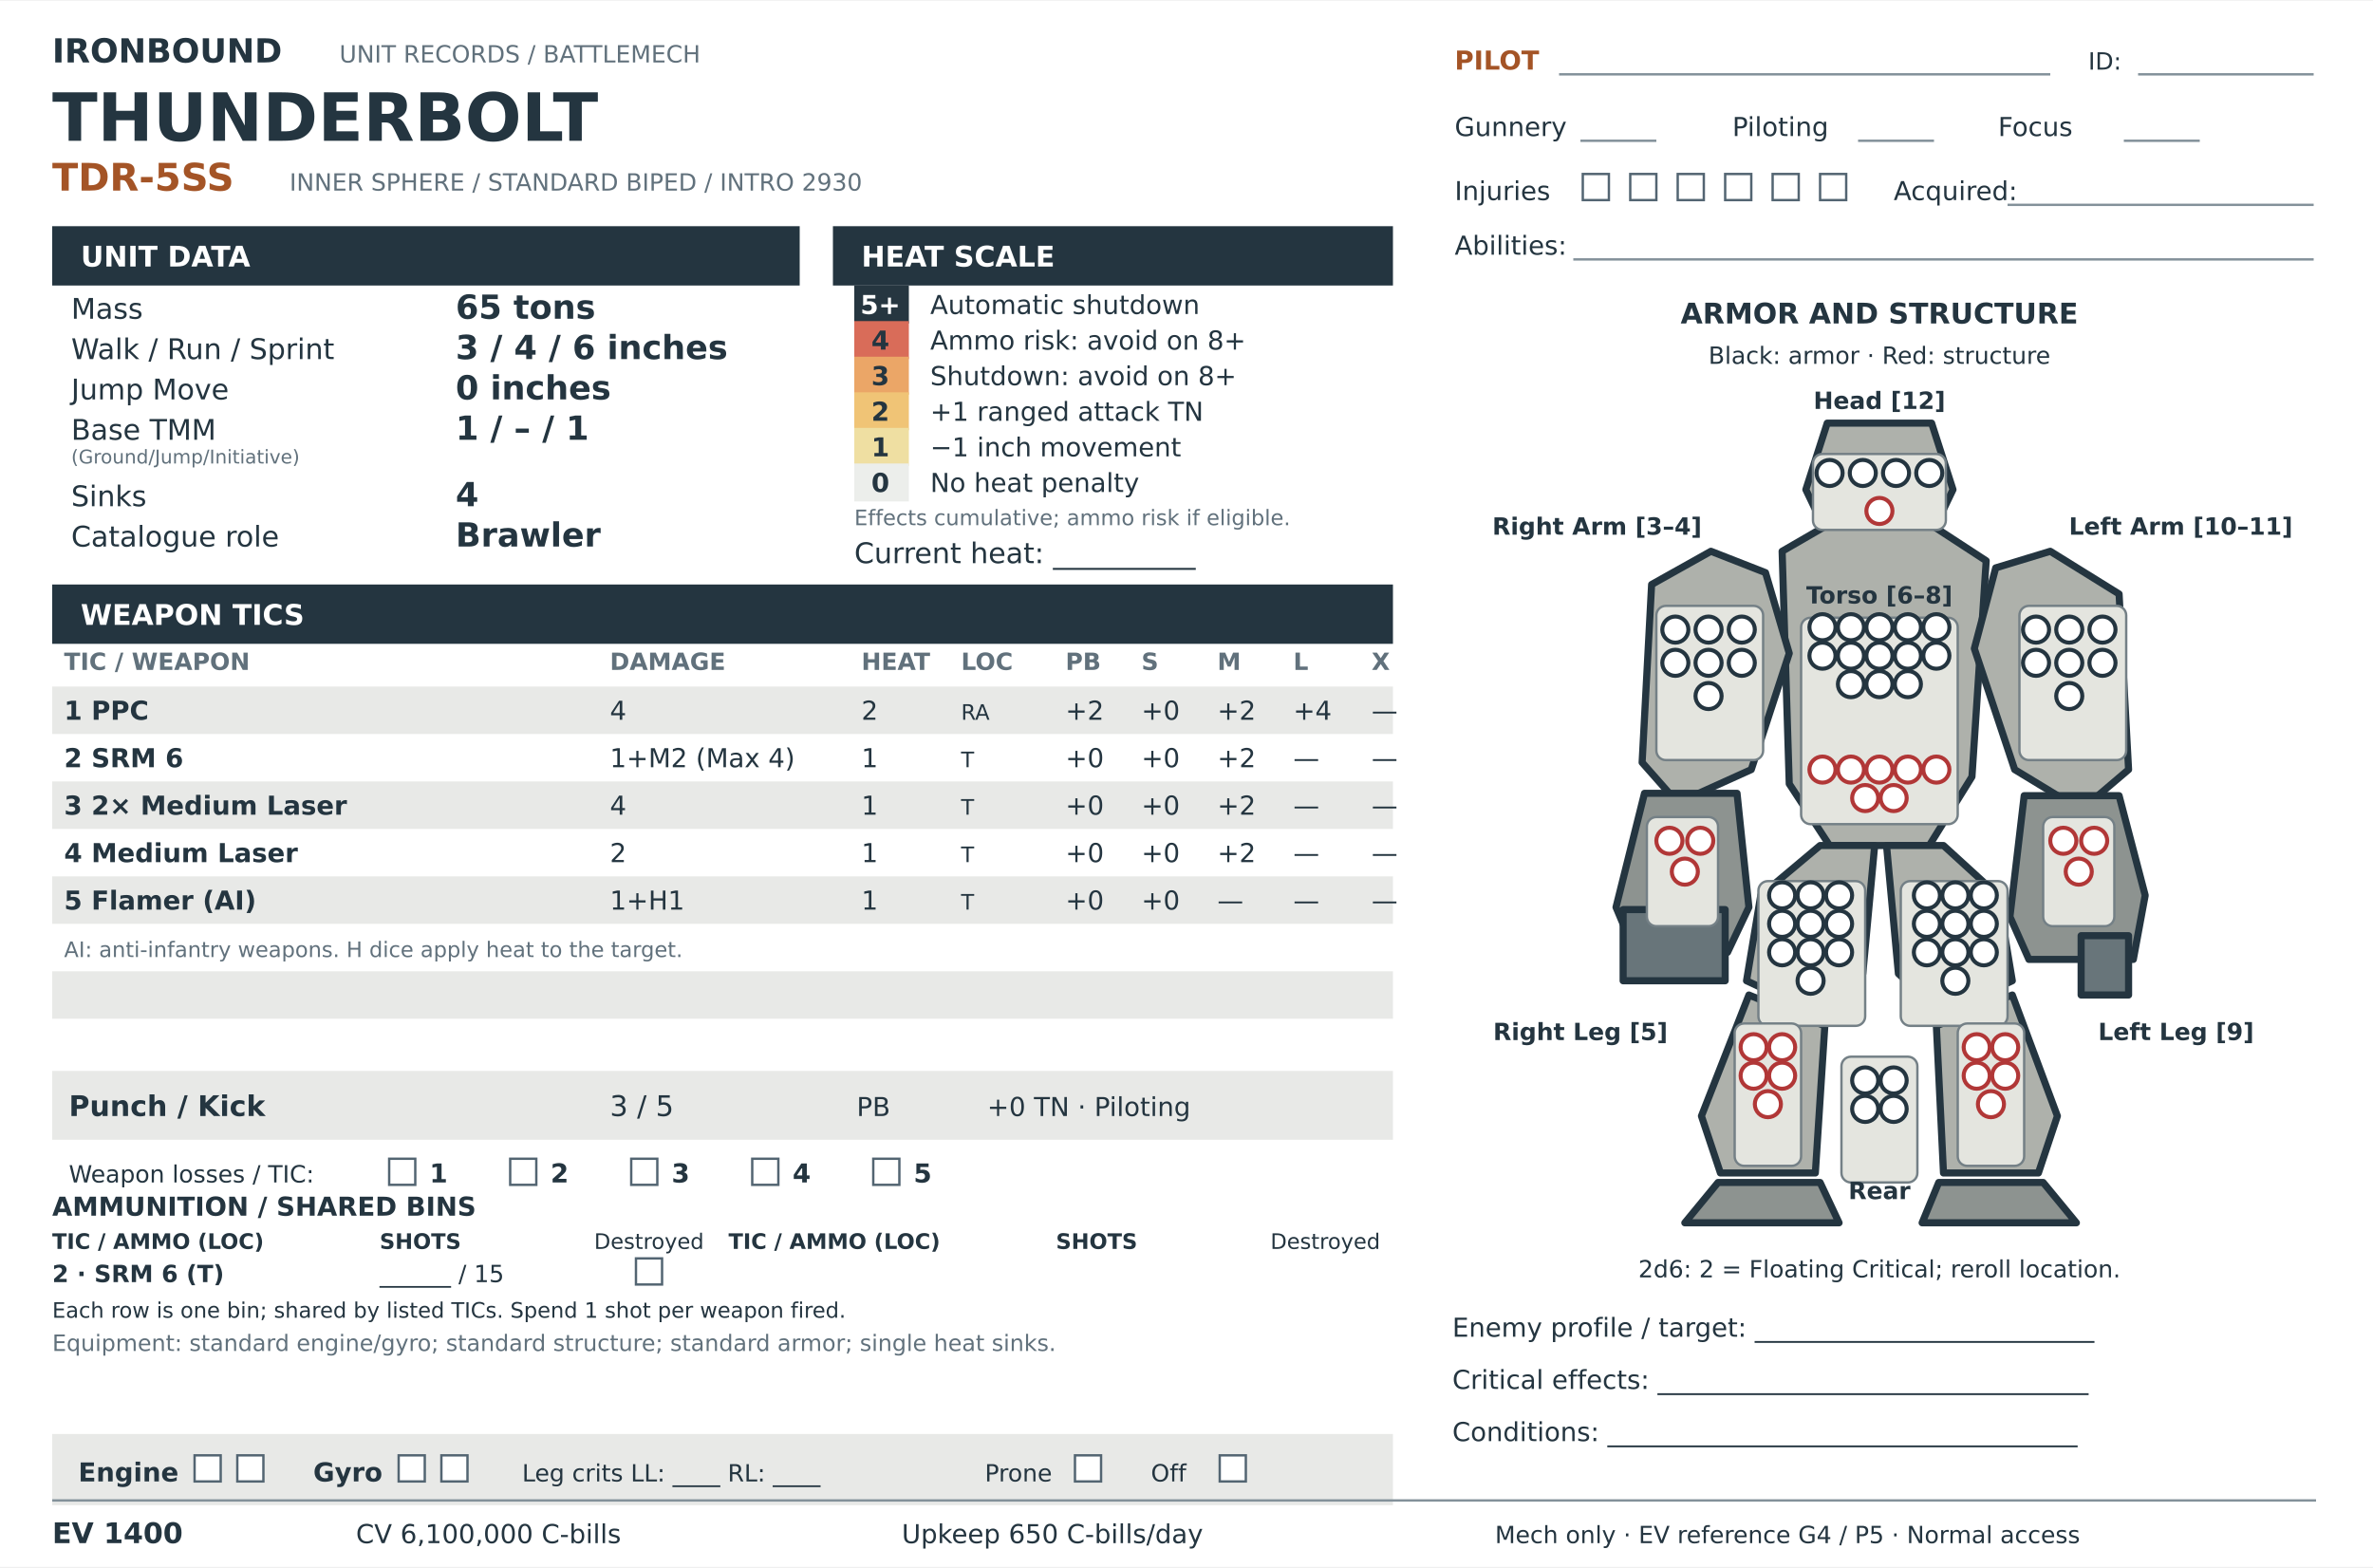
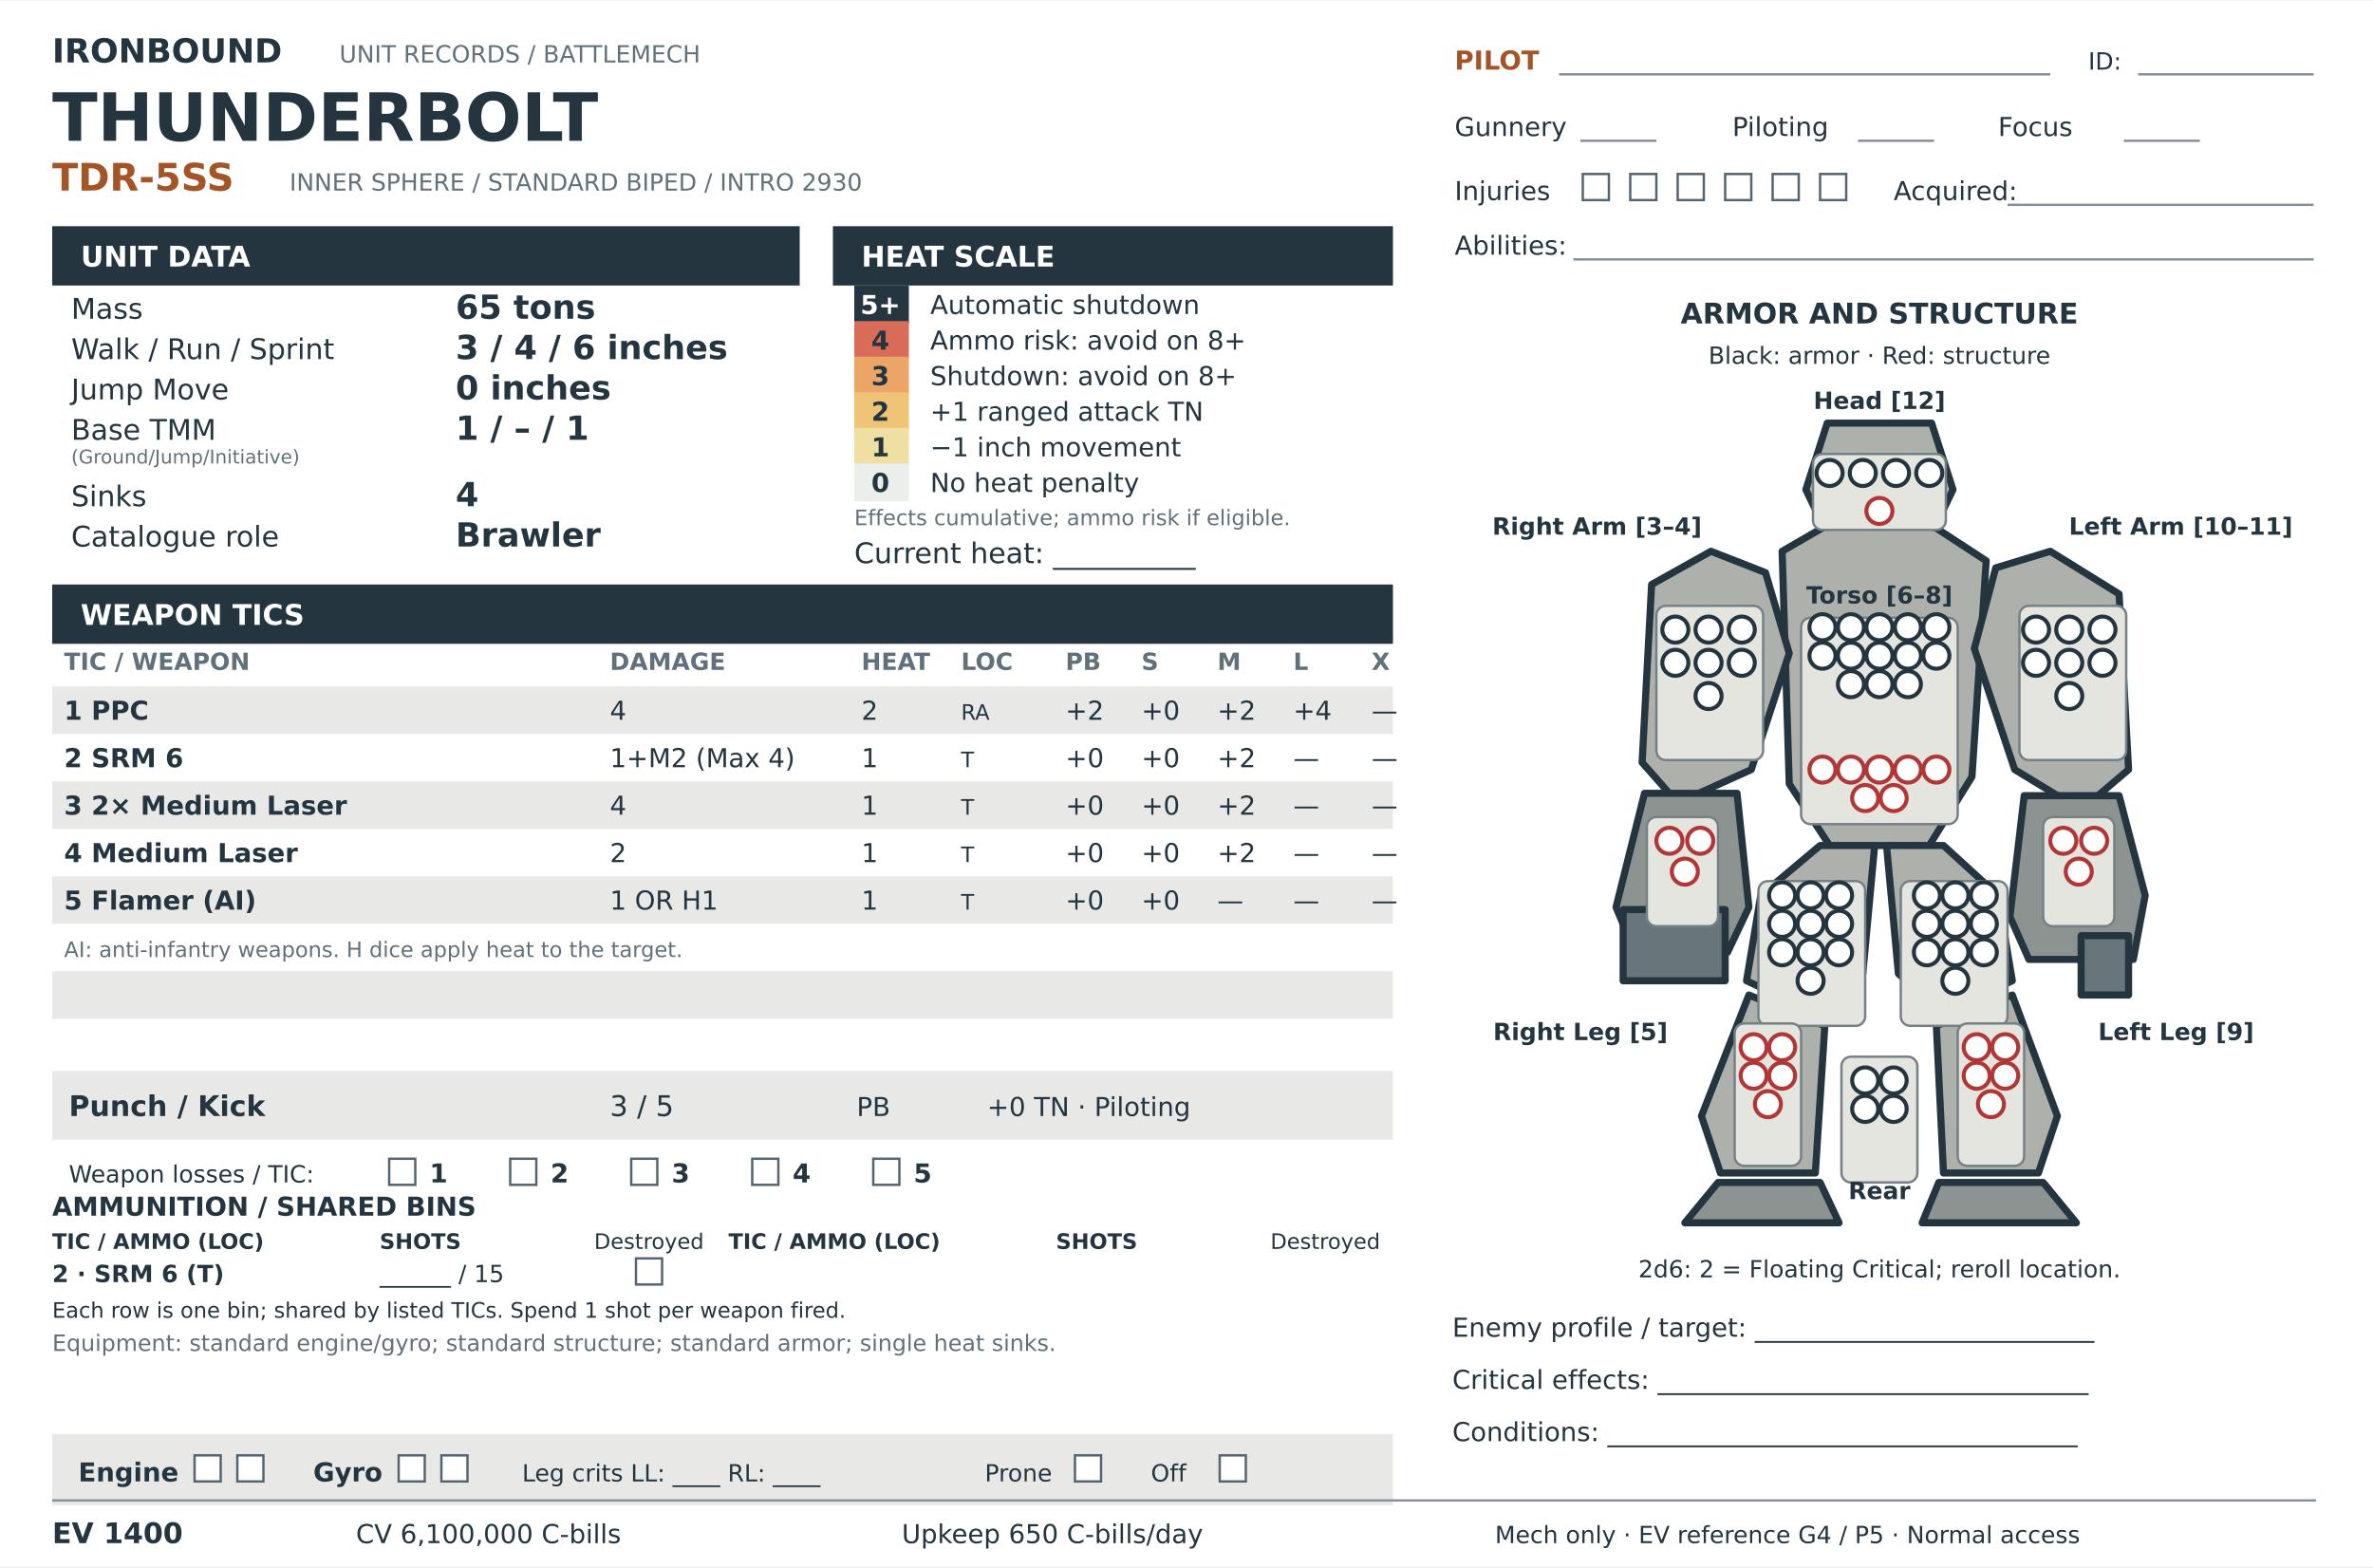
<svg xmlns="http://www.w3.org/2000/svg" width="277mm" height="183mm" viewBox="0 0 1000 660" role="img" aria-labelledby="title desc">
  <g font-family="Arial, Helvetica, sans-serif">
    <rect x="0" y="0" width="1000" height="660" rx="0" fill="#fff" stroke="none" />
    <text x="22" y="26" font-family="DejaVu Sans, Arial, sans-serif" font-size="14" font-weight="bold" fill="#243540" text-anchor="start">IRONBOUND</text>
    <text x="143" y="26" font-family="DejaVu Sans, Arial, sans-serif" font-size="10" fill="#61717c" text-anchor="start">UNIT RECORDS / BATTLEMECH</text>
    <text x="22" y="59" font-family="DejaVu Sans, Arial, sans-serif" font-size="28" font-weight="bold" fill="#243540" text-anchor="start">THUNDERBOLT</text>
    <text x="22" y="80" font-family="DejaVu Sans, Arial, sans-serif" font-size="16" font-weight="bold" fill="#a45426" text-anchor="start">TDR-5SS</text>
    <text x="122" y="80" font-family="DejaVu Sans, Arial, sans-serif" font-size="10" fill="#61717c" text-anchor="start">INNER SPHERE / STANDARD BIPED / INTRO 2930</text>
    <text x="613" y="29" font-family="DejaVu Sans, Arial, sans-serif" font-size="11" font-weight="bold" fill="#a45426" text-anchor="start">PILOT</text>
    <path d="M657 31H864" fill="none" stroke="#83919a" />
    <text x="880" y="29" font-family="DejaVu Sans, Arial, sans-serif" font-size="10" fill="#243540" text-anchor="start">ID:</text>
    <path d="M901 31H975" fill="none" stroke="#83919a" />
    <text x="613" y="57" font-family="DejaVu Sans, Arial, sans-serif" font-size="11" fill="#243540" text-anchor="start">Gunnery</text>
    <path d="M666 59H698" fill="none" stroke="#83919a" />
    <text x="730" y="57" font-family="DejaVu Sans, Arial, sans-serif" font-size="11" fill="#243540" text-anchor="start">Piloting</text>
    <path d="M783 59H815" fill="none" stroke="#83919a" />
    <text x="842" y="57" font-family="DejaVu Sans, Arial, sans-serif" font-size="11" fill="#243540" text-anchor="start">Focus</text>
    <path d="M895 59H927" fill="none" stroke="#83919a" />
    <text x="613" y="84" font-family="DejaVu Sans, Arial, sans-serif" font-size="11" fill="#243540" text-anchor="start">Injuries</text>
    <rect x="667" y="73" width="11" height="11" rx="0" fill="#fff" stroke="#536572" />
    <rect x="687" y="73" width="11" height="11" rx="0" fill="#fff" stroke="#536572" />
    <rect x="707" y="73" width="11" height="11" rx="0" fill="#fff" stroke="#536572" />
    <rect x="727" y="73" width="11" height="11" rx="0" fill="#fff" stroke="#536572" />
    <rect x="747" y="73" width="11" height="11" rx="0" fill="#fff" stroke="#536572" />
    <rect x="767" y="73" width="11" height="11" rx="0" fill="#fff" stroke="#536572" />
    <text x="798" y="84" font-family="DejaVu Sans, Arial, sans-serif" font-size="11" fill="#243540" text-anchor="start">Acquired:</text>
    <path d="M846 86H975" fill="none" stroke="#83919a" />
    <text x="613" y="107" font-family="DejaVu Sans, Arial, sans-serif" font-size="11" fill="#243540" text-anchor="start">Abilities:</text>
    <path d="M663 109H975" fill="none" stroke="#83919a" />
    <rect x="22" y="95" width="315" height="25" rx="0" fill="#243540" stroke="none" />
    <text x="34" y="112" font-family="DejaVu Sans, Arial, sans-serif" font-size="12" font-weight="bold" fill="#fff" text-anchor="start">UNIT DATA</text>
    <rect x="351" y="95" width="236" height="25" rx="0" fill="#243540" stroke="none" />
    <text x="363" y="112" font-family="DejaVu Sans, Arial, sans-serif" font-size="12" font-weight="bold" fill="#fff" text-anchor="start">HEAT SCALE</text>
    <text x="30" y="134" font-family="DejaVu Sans, Arial, sans-serif" font-size="12" fill="#243540" text-anchor="start">Mass</text>
    <text x="192" y="134" font-family="DejaVu Sans, Arial, sans-serif" font-size="14" font-weight="bold" fill="#243540" text-anchor="start">65 tons</text>
    <text x="30" y="151" font-family="DejaVu Sans, Arial, sans-serif" font-size="12" fill="#243540" text-anchor="start">Walk / Run / Sprint</text>
    <text x="192" y="151" font-family="DejaVu Sans, Arial, sans-serif" font-size="14" font-weight="bold" fill="#243540" text-anchor="start">3 / 4 / 6 inches</text>
    <text x="30" y="168" font-family="DejaVu Sans, Arial, sans-serif" font-size="12" fill="#243540" text-anchor="start">Jump Move</text>
    <text x="192" y="168" font-family="DejaVu Sans, Arial, sans-serif" font-size="14" font-weight="bold" fill="#243540" text-anchor="start">0 inches</text>
    <text x="30" y="185" font-family="DejaVu Sans, Arial, sans-serif" font-size="12" fill="#243540" text-anchor="start">Base TMM</text>
    <text x="30" y="195" font-family="DejaVu Sans, Arial, sans-serif" font-size="8" fill="#61717c" text-anchor="start">(Ground/Jump/Initiative)</text>
    <text x="192" y="185" font-family="DejaVu Sans, Arial, sans-serif" font-size="14" font-weight="bold" fill="#243540" text-anchor="start">1 / – / 1</text>
    <text x="30" y="213" font-family="DejaVu Sans, Arial, sans-serif" font-size="12" fill="#243540" text-anchor="start">Sinks</text>
    <text x="192" y="213" font-family="DejaVu Sans, Arial, sans-serif" font-size="14" font-weight="bold" fill="#243540" text-anchor="start">4</text>
    <text x="30" y="230" font-family="DejaVu Sans, Arial, sans-serif" font-size="12" fill="#243540" text-anchor="start">Catalogue role</text>
    <text x="192" y="230" font-family="DejaVu Sans, Arial, sans-serif" font-size="14" font-weight="bold" fill="#243540" text-anchor="start">Brawler</text>
    <rect x="360" y="120" width="23" height="16" rx="0" fill="#263640" stroke="none" />
    <text x="371" y="132" font-family="DejaVu Sans, Arial, sans-serif" font-size="11" font-weight="bold" fill="#fff" text-anchor="middle">5+</text>
    <text x="392" y="132" font-family="DejaVu Sans, Arial, sans-serif" font-size="11" fill="#243540" text-anchor="start">Automatic shutdown</text>
    <rect x="360" y="135" width="23" height="16" rx="0" fill="#d96c59" stroke="none" />
    <text x="371" y="147" font-family="DejaVu Sans, Arial, sans-serif" font-size="11" font-weight="bold" fill="#243540" text-anchor="middle">4</text>
    <text x="392" y="147" font-family="DejaVu Sans, Arial, sans-serif" font-size="11" fill="#243540" text-anchor="start">Ammo risk: avoid on 8+</text>
    <rect x="360" y="150" width="23" height="16" rx="0" fill="#eba667" stroke="none" />
    <text x="371" y="162" font-family="DejaVu Sans, Arial, sans-serif" font-size="11" font-weight="bold" fill="#243540" text-anchor="middle">3</text>
    <text x="392" y="162" font-family="DejaVu Sans, Arial, sans-serif" font-size="11" fill="#243540" text-anchor="start">Shutdown: avoid on 8+</text>
    <rect x="360" y="165" width="23" height="16" rx="0" fill="#f0c476" stroke="none" />
    <text x="371" y="177" font-family="DejaVu Sans, Arial, sans-serif" font-size="11" font-weight="bold" fill="#243540" text-anchor="middle">2</text>
    <text x="392" y="177" font-family="DejaVu Sans, Arial, sans-serif" font-size="11" fill="#243540" text-anchor="start">+1 ranged attack TN</text>
    <rect x="360" y="180" width="23" height="16" rx="0" fill="#efdfa2" stroke="none" />
    <text x="371" y="192" font-family="DejaVu Sans, Arial, sans-serif" font-size="11" font-weight="bold" fill="#243540" text-anchor="middle">1</text>
    <text x="392" y="192" font-family="DejaVu Sans, Arial, sans-serif" font-size="11" fill="#243540" text-anchor="start">−1 inch movement</text>
    <rect x="360" y="195" width="23" height="16" rx="0" fill="#eceeeb" stroke="none" />
    <text x="371" y="207" font-family="DejaVu Sans, Arial, sans-serif" font-size="11" font-weight="bold" fill="#243540" text-anchor="middle">0</text>
    <text x="392" y="207" font-family="DejaVu Sans, Arial, sans-serif" font-size="11" fill="#243540" text-anchor="start">No heat penalty</text>
    <text x="360" y="221" font-family="DejaVu Sans, Arial, sans-serif" font-size="9" fill="#61717c" text-anchor="start">Effects cumulative; ammo risk if eligible.</text>
    <text x="360" y="237" font-family="DejaVu Sans, Arial, sans-serif" font-size="12" fill="#243540" text-anchor="start">Current heat: __________</text>
    <rect x="22" y="246" width="565" height="25" rx="0" fill="#243540" stroke="none" />
    <text x="34" y="263" font-family="DejaVu Sans, Arial, sans-serif" font-size="12" font-weight="bold" fill="#fff" text-anchor="start">WEAPON TICS</text>
    <text x="27" y="282" font-family="DejaVu Sans, Arial, sans-serif" font-size="10" font-weight="bold" fill="#61717c" text-anchor="start">TIC / WEAPON</text>
    <text x="257" y="282" font-family="DejaVu Sans, Arial, sans-serif" font-size="10" font-weight="bold" fill="#61717c" text-anchor="start">DAMAGE</text>
    <text x="363" y="282" font-family="DejaVu Sans, Arial, sans-serif" font-size="10" font-weight="bold" fill="#61717c" text-anchor="start">HEAT</text>
    <text x="405" y="282" font-family="DejaVu Sans, Arial, sans-serif" font-size="10" font-weight="bold" fill="#61717c" text-anchor="start">LOC</text>
    <text x="449" y="282" font-family="DejaVu Sans, Arial, sans-serif" font-size="10" font-weight="bold" fill="#61717c" text-anchor="start">PB</text>
    <text x="481" y="282" font-family="DejaVu Sans, Arial, sans-serif" font-size="10" font-weight="bold" fill="#61717c" text-anchor="start">S</text>
    <text x="513" y="282" font-family="DejaVu Sans, Arial, sans-serif" font-size="10" font-weight="bold" fill="#61717c" text-anchor="start">M</text>
    <text x="545" y="282" font-family="DejaVu Sans, Arial, sans-serif" font-size="10" font-weight="bold" fill="#61717c" text-anchor="start">L</text>
    <text x="578" y="282" font-family="DejaVu Sans, Arial, sans-serif" font-size="10" font-weight="bold" fill="#61717c" text-anchor="start">X</text>
    <rect x="22" y="289" width="565" height="20" rx="0" fill="#e8e9e7" stroke="none" />
    <text x="27" y="303" font-family="DejaVu Sans, Arial, sans-serif" font-size="11" fill="#243540" text-anchor="start" font-weight="bold">1  PPC</text>
    <text x="257" y="303" font-family="DejaVu Sans, Arial, sans-serif" font-size="11" fill="#243540" text-anchor="start">4</text>
    <text x="363" y="303" font-family="DejaVu Sans, Arial, sans-serif" font-size="11" fill="#243540" text-anchor="start">2</text>
    <text x="405" y="303" font-family="DejaVu Sans, Arial, sans-serif" font-size="9" fill="#243540" text-anchor="start">RA</text>
    <text x="449" y="303" font-family="DejaVu Sans, Arial, sans-serif" font-size="11" fill="#243540" text-anchor="start">+2</text>
    <text x="481" y="303" font-family="DejaVu Sans, Arial, sans-serif" font-size="11" fill="#243540" text-anchor="start">+0</text>
    <text x="513" y="303" font-family="DejaVu Sans, Arial, sans-serif" font-size="11" fill="#243540" text-anchor="start">+2</text>
    <text x="545" y="303" font-family="DejaVu Sans, Arial, sans-serif" font-size="11" fill="#243540" text-anchor="start">+4</text>
    <text x="578" y="303" font-family="DejaVu Sans, Arial, sans-serif" font-size="11" fill="#243540" text-anchor="start">—</text>
    <text x="27" y="323" font-family="DejaVu Sans, Arial, sans-serif" font-size="11" fill="#243540" text-anchor="start" font-weight="bold">2  SRM 6</text>
    <text x="257" y="323" font-family="DejaVu Sans, Arial, sans-serif" font-size="11" fill="#243540" text-anchor="start">1+M2 (Max 4)</text>
    <text x="363" y="323" font-family="DejaVu Sans, Arial, sans-serif" font-size="11" fill="#243540" text-anchor="start">1</text>
    <text x="405" y="323" font-family="DejaVu Sans, Arial, sans-serif" font-size="9" fill="#243540" text-anchor="start">T</text>
    <text x="449" y="323" font-family="DejaVu Sans, Arial, sans-serif" font-size="11" fill="#243540" text-anchor="start">+0</text>
    <text x="481" y="323" font-family="DejaVu Sans, Arial, sans-serif" font-size="11" fill="#243540" text-anchor="start">+0</text>
    <text x="513" y="323" font-family="DejaVu Sans, Arial, sans-serif" font-size="11" fill="#243540" text-anchor="start">+2</text>
    <text x="545" y="323" font-family="DejaVu Sans, Arial, sans-serif" font-size="11" fill="#243540" text-anchor="start">—</text>
    <text x="578" y="323" font-family="DejaVu Sans, Arial, sans-serif" font-size="11" fill="#243540" text-anchor="start">—</text>
    <rect x="22" y="329" width="565" height="20" rx="0" fill="#e8e9e7" stroke="none" />
    <text x="27" y="343" font-family="DejaVu Sans, Arial, sans-serif" font-size="11" fill="#243540" text-anchor="start" font-weight="bold">3  2× Medium Laser</text>
    <text x="257" y="343" font-family="DejaVu Sans, Arial, sans-serif" font-size="11" fill="#243540" text-anchor="start">4</text>
    <text x="363" y="343" font-family="DejaVu Sans, Arial, sans-serif" font-size="11" fill="#243540" text-anchor="start">1</text>
    <text x="405" y="343" font-family="DejaVu Sans, Arial, sans-serif" font-size="9" fill="#243540" text-anchor="start">T</text>
    <text x="449" y="343" font-family="DejaVu Sans, Arial, sans-serif" font-size="11" fill="#243540" text-anchor="start">+0</text>
    <text x="481" y="343" font-family="DejaVu Sans, Arial, sans-serif" font-size="11" fill="#243540" text-anchor="start">+0</text>
    <text x="513" y="343" font-family="DejaVu Sans, Arial, sans-serif" font-size="11" fill="#243540" text-anchor="start">+2</text>
    <text x="545" y="343" font-family="DejaVu Sans, Arial, sans-serif" font-size="11" fill="#243540" text-anchor="start">—</text>
    <text x="578" y="343" font-family="DejaVu Sans, Arial, sans-serif" font-size="11" fill="#243540" text-anchor="start">—</text>
    <text x="27" y="363" font-family="DejaVu Sans, Arial, sans-serif" font-size="11" fill="#243540" text-anchor="start" font-weight="bold">4  Medium Laser</text>
    <text x="257" y="363" font-family="DejaVu Sans, Arial, sans-serif" font-size="11" fill="#243540" text-anchor="start">2</text>
    <text x="363" y="363" font-family="DejaVu Sans, Arial, sans-serif" font-size="11" fill="#243540" text-anchor="start">1</text>
    <text x="405" y="363" font-family="DejaVu Sans, Arial, sans-serif" font-size="9" fill="#243540" text-anchor="start">T</text>
    <text x="449" y="363" font-family="DejaVu Sans, Arial, sans-serif" font-size="11" fill="#243540" text-anchor="start">+0</text>
    <text x="481" y="363" font-family="DejaVu Sans, Arial, sans-serif" font-size="11" fill="#243540" text-anchor="start">+0</text>
    <text x="513" y="363" font-family="DejaVu Sans, Arial, sans-serif" font-size="11" fill="#243540" text-anchor="start">+2</text>
    <text x="545" y="363" font-family="DejaVu Sans, Arial, sans-serif" font-size="11" fill="#243540" text-anchor="start">—</text>
    <text x="578" y="363" font-family="DejaVu Sans, Arial, sans-serif" font-size="11" fill="#243540" text-anchor="start">—</text>
    <rect x="22" y="369" width="565" height="20" rx="0" fill="#e8e9e7" stroke="none" />
    <text x="27" y="383" font-family="DejaVu Sans, Arial, sans-serif" font-size="11" fill="#243540" text-anchor="start" font-weight="bold">5  Flamer (AI)</text>
-     <text x="257" y="383" font-family="DejaVu Sans, Arial, sans-serif" font-size="11" fill="#243540" text-anchor="start">1+H1</text>
+     <text x="257" y="383" font-family="DejaVu Sans, Arial, sans-serif" font-size="11" fill="#243540" text-anchor="start">1 OR H1</text>
    <text x="363" y="383" font-family="DejaVu Sans, Arial, sans-serif" font-size="11" fill="#243540" text-anchor="start">1</text>
    <text x="405" y="383" font-family="DejaVu Sans, Arial, sans-serif" font-size="9" fill="#243540" text-anchor="start">T</text>
    <text x="449" y="383" font-family="DejaVu Sans, Arial, sans-serif" font-size="11" fill="#243540" text-anchor="start">+0</text>
    <text x="481" y="383" font-family="DejaVu Sans, Arial, sans-serif" font-size="11" fill="#243540" text-anchor="start">+0</text>
    <text x="513" y="383" font-family="DejaVu Sans, Arial, sans-serif" font-size="11" fill="#243540" text-anchor="start">—</text>
    <text x="545" y="383" font-family="DejaVu Sans, Arial, sans-serif" font-size="11" fill="#243540" text-anchor="start">—</text>
    <text x="578" y="383" font-family="DejaVu Sans, Arial, sans-serif" font-size="11" fill="#243540" text-anchor="start">—</text>
    <text x="27" y="403" font-family="DejaVu Sans, Arial, sans-serif" font-size="11" fill="#243540" text-anchor="start" font-weight="bold" />
    <text x="257" y="403" font-family="DejaVu Sans, Arial, sans-serif" font-size="11" fill="#243540" text-anchor="start" />
    <text x="363" y="403" font-family="DejaVu Sans, Arial, sans-serif" font-size="11" fill="#243540" text-anchor="start" />
    <text x="405" y="403" font-family="DejaVu Sans, Arial, sans-serif" font-size="9" fill="#243540" text-anchor="start" />
    <text x="449" y="403" font-family="DejaVu Sans, Arial, sans-serif" font-size="11" fill="#243540" text-anchor="start" />
    <text x="481" y="403" font-family="DejaVu Sans, Arial, sans-serif" font-size="11" fill="#243540" text-anchor="start" />
    <text x="513" y="403" font-family="DejaVu Sans, Arial, sans-serif" font-size="11" fill="#243540" text-anchor="start" />
    <text x="545" y="403" font-family="DejaVu Sans, Arial, sans-serif" font-size="11" fill="#243540" text-anchor="start" />
    <text x="578" y="403" font-family="DejaVu Sans, Arial, sans-serif" font-size="11" fill="#243540" text-anchor="start" />
    <rect x="22" y="409" width="565" height="20" rx="0" fill="#e8e9e7" stroke="none" />
    <text x="27" y="423" font-family="DejaVu Sans, Arial, sans-serif" font-size="11" fill="#243540" text-anchor="start" font-weight="bold" />
    <text x="257" y="423" font-family="DejaVu Sans, Arial, sans-serif" font-size="11" fill="#243540" text-anchor="start" />
    <text x="363" y="423" font-family="DejaVu Sans, Arial, sans-serif" font-size="11" fill="#243540" text-anchor="start" />
    <text x="405" y="423" font-family="DejaVu Sans, Arial, sans-serif" font-size="9" fill="#243540" text-anchor="start" />
    <text x="449" y="423" font-family="DejaVu Sans, Arial, sans-serif" font-size="11" fill="#243540" text-anchor="start" />
    <text x="481" y="423" font-family="DejaVu Sans, Arial, sans-serif" font-size="11" fill="#243540" text-anchor="start" />
    <text x="513" y="423" font-family="DejaVu Sans, Arial, sans-serif" font-size="11" fill="#243540" text-anchor="start" />
    <text x="545" y="423" font-family="DejaVu Sans, Arial, sans-serif" font-size="11" fill="#243540" text-anchor="start" />
    <text x="578" y="423" font-family="DejaVu Sans, Arial, sans-serif" font-size="11" fill="#243540" text-anchor="start" />
    <text x="27" y="443" font-family="DejaVu Sans, Arial, sans-serif" font-size="11" fill="#243540" text-anchor="start" font-weight="bold" />
    <text x="257" y="443" font-family="DejaVu Sans, Arial, sans-serif" font-size="11" fill="#243540" text-anchor="start" />
    <text x="363" y="443" font-family="DejaVu Sans, Arial, sans-serif" font-size="11" fill="#243540" text-anchor="start" />
    <text x="405" y="443" font-family="DejaVu Sans, Arial, sans-serif" font-size="9" fill="#243540" text-anchor="start" />
    <text x="449" y="443" font-family="DejaVu Sans, Arial, sans-serif" font-size="11" fill="#243540" text-anchor="start" />
    <text x="481" y="443" font-family="DejaVu Sans, Arial, sans-serif" font-size="11" fill="#243540" text-anchor="start" />
    <text x="513" y="443" font-family="DejaVu Sans, Arial, sans-serif" font-size="11" fill="#243540" text-anchor="start" />
    <text x="545" y="443" font-family="DejaVu Sans, Arial, sans-serif" font-size="11" fill="#243540" text-anchor="start" />
    <text x="578" y="443" font-family="DejaVu Sans, Arial, sans-serif" font-size="11" fill="#243540" text-anchor="start" />
    <rect x="22" y="451" width="565" height="29" rx="0" fill="#e8e9e7" stroke="none" />
    <text x="29" y="470" font-family="DejaVu Sans, Arial, sans-serif" font-size="12" font-weight="bold" fill="#243540" text-anchor="start">Punch / Kick</text>
    <text x="257" y="470" font-family="DejaVu Sans, Arial, sans-serif" font-size="12" fill="#243540" text-anchor="start">3 / 5</text>
    <text x="361" y="470" font-family="DejaVu Sans, Arial, sans-serif" font-size="11" fill="#243540" text-anchor="start">PB</text>
    <text x="416" y="470" font-family="DejaVu Sans, Arial, sans-serif" font-size="11" fill="#243540" text-anchor="start">+0 TN · Piloting</text>
    <rect x="22" y="604" width="565" height="30" rx="0" fill="#e8e9e7" stroke="none" />
    <text x="33" y="624" font-family="DejaVu Sans, Arial, sans-serif" font-size="11" font-weight="bold" fill="#243540" text-anchor="start">Engine</text>
    <rect x="82" y="613" width="11" height="11" rx="0" fill="#fff" stroke="#536572" />
    <rect x="100" y="613" width="11" height="11" rx="0" fill="#fff" stroke="#536572" />
    <text x="132" y="624" font-family="DejaVu Sans, Arial, sans-serif" font-size="11" font-weight="bold" fill="#243540" text-anchor="start">Gyro</text>
    <rect x="168" y="613" width="11" height="11" rx="0" fill="#fff" stroke="#536572" />
    <rect x="186" y="613" width="11" height="11" rx="0" fill="#fff" stroke="#536572" />
    <text x="220" y="624" font-family="DejaVu Sans, Arial, sans-serif" font-size="10" fill="#243540" text-anchor="start">Leg crits  LL: ____  RL: ____</text>
    <text x="415" y="624" font-family="DejaVu Sans, Arial, sans-serif" font-size="10" fill="#243540" text-anchor="start">Prone</text>
    <rect x="453" y="613" width="11" height="11" rx="0" fill="#fff" stroke="#536572" />
    <text x="485" y="624" font-family="DejaVu Sans, Arial, sans-serif" font-size="10" fill="#243540" text-anchor="start">Off</text>
    <rect x="514" y="613" width="11" height="11" rx="0" fill="#fff" stroke="#536572" />
    <g transform="translate(612 120)">
      <text x="180" y="16" font-family="DejaVu Sans, Arial, sans-serif" font-size="12" font-weight="bold" fill="#243540" text-anchor="middle">ARMOR AND STRUCTURE</text>
      <text x="180" y="33" font-family="DejaVu Sans, Arial, sans-serif" font-size="10" fill="#243540" text-anchor="middle">Black: armor · Red: structure</text>
      <path d="M158 58H202L211 86L200 109H160L149 86Z" fill="#aeb1ab" stroke="#243540" stroke-width="3" stroke-linejoin="round" />
      <path d="M139 112L158 101H202L225 116L219 207L201 236H159L142 210Z" fill="#aeb1ab" stroke="#243540" stroke-width="3" stroke-linejoin="round" />
      <path d="M132 121L109 112L84 126L80 201L95 218L126 204L142 155Z" fill="#aeb1ab" stroke="#243540" stroke-width="3" stroke-linejoin="round" />
      <path d="M229 119L252 112L281 130L285 204L265 221L237 204L220 153Z" fill="#aeb1ab" stroke="#243540" stroke-width="3" stroke-linejoin="round" />
      <path d="M81 214H120L125 262L116 281H77L69 262Z" fill="#8d9390" stroke="#243540" stroke-width="3" stroke-linejoin="round" />
      <path d="M241 215H281L292 257L287 284H243L235 266Z" fill="#8d9390" stroke="#243540" stroke-width="3" stroke-linejoin="round" />
      <path d="M72 263H115V293H72Z" fill="#68757a" stroke="#243540" stroke-width="3" stroke-linejoin="round" />
      <path d="M265 274H285V299H265Z" fill="#68757a" stroke="#243540" stroke-width="3" stroke-linejoin="round" />
      <path d="M155 236H178L173 290L154 307L124 293L130 257Z" fill="#aeb1ab" stroke="#243540" stroke-width="3" stroke-linejoin="round" />
      <path d="M183 236H207L230 257L236 293L206 307L188 290Z" fill="#aeb1ab" stroke="#243540" stroke-width="3" stroke-linejoin="round" />
      <path d="M125 299L157 312L153 374H113L105 350Z" fill="#aeb1ab" stroke="#243540" stroke-width="3" stroke-linejoin="round" />
      <path d="M204 312L236 299L255 350L247 374H207Z" fill="#aeb1ab" stroke="#243540" stroke-width="3" stroke-linejoin="round" />
      <path d="M112 378H155L163 395H98Z" fill="#8d9390" stroke="#243540" stroke-width="3" stroke-linejoin="round" />
      <path d="M205 378H249L263 395H198Z" fill="#8d9390" stroke="#243540" stroke-width="3" stroke-linejoin="round" />
      <rect x="152" y="71" width="56" height="32" rx="4" fill="#e4e5df" stroke="#748086" />
      <rect x="147" y="140" width="66" height="87" rx="4" fill="#e4e5df" stroke="#748086" />
      <rect x="86" y="135" width="45" height="65" rx="4" fill="#e4e5df" stroke="#748086" />
      <rect x="239" y="135" width="45" height="65" rx="4" fill="#e4e5df" stroke="#748086" />
      <rect x="82" y="224" width="30" height="46" rx="4" fill="#e4e5df" stroke="#748086" />
      <rect x="249" y="224" width="30" height="46" rx="4" fill="#e4e5df" stroke="#748086" />
      <rect x="129" y="251" width="45" height="61" rx="4" fill="#e4e5df" stroke="#748086" />
      <rect x="189" y="251" width="45" height="61" rx="4" fill="#e4e5df" stroke="#748086" />
      <rect x="119" y="311" width="28" height="60" rx="4" fill="#e4e5df" stroke="#748086" />
      <rect x="213" y="311" width="28" height="60" rx="4" fill="#e4e5df" stroke="#748086" />
      <rect x="164" y="325" width="32" height="53" rx="4" fill="#e4e5df" stroke="#748086" />
      <text x="180" y="52" font-family="DejaVu Sans, Arial, sans-serif" font-size="10" font-weight="bold" fill="#243540" text-anchor="middle">Head [12]</text>
      <text x="180" y="134" font-family="DejaVu Sans, Arial, sans-serif" font-size="10" font-weight="bold" fill="#243540" text-anchor="middle">Torso [6–8]</text>
      <text x="61" y="105" font-family="DejaVu Sans, Arial, sans-serif" font-size="10" font-weight="bold" fill="#243540" text-anchor="middle">Right Arm [3–4]</text>
      <text x="307" y="105" font-family="DejaVu Sans, Arial, sans-serif" font-size="10" font-weight="bold" fill="#243540" text-anchor="middle">Left Arm [10–11]</text>
      <text x="54" y="318" font-family="DejaVu Sans, Arial, sans-serif" font-size="10" font-weight="bold" fill="#243540" text-anchor="middle">Right Leg [5]</text>
      <text x="305" y="318" font-family="DejaVu Sans, Arial, sans-serif" font-size="10" font-weight="bold" fill="#243540" text-anchor="middle">Left Leg [9]</text>
      <text x="180" y="385" font-family="DejaVu Sans, Arial, sans-serif" font-size="10" font-weight="bold" fill="#243540" text-anchor="middle">Rear</text>
      <text x="180" y="418" font-family="DejaVu Sans, Arial, sans-serif" font-size="10" fill="#243540" text-anchor="middle">2d6: 2 = Floating Critical; reroll location.</text>
      <text x="0" y="443" font-family="DejaVu Sans, Arial, sans-serif" font-size="11" fill="#243540" text-anchor="start">Enemy profile / target: __________________________</text>
      <text x="0" y="465" font-family="DejaVu Sans, Arial, sans-serif" font-size="11" fill="#243540" text-anchor="start">Critical effects: _________________________________</text>
      <text x="0" y="487" font-family="DejaVu Sans, Arial, sans-serif" font-size="11" fill="#243540" text-anchor="start">Conditions: ____________________________________</text>
      <circle cx="159.0" cy="79" r="5.5" fill="#fff" stroke="#243540" stroke-width="1.7" />
      <circle cx="173.0" cy="79" r="5.5" fill="#fff" stroke="#243540" stroke-width="1.7" />
      <circle cx="187.0" cy="79" r="5.5" fill="#fff" stroke="#243540" stroke-width="1.7" />
      <circle cx="201.0" cy="79" r="5.5" fill="#fff" stroke="#243540" stroke-width="1.7" />
      <circle cx="180.0" cy="95" r="5.5" fill="#fff" stroke="#b13737" stroke-width="1.7" />
      <circle cx="156.0" cy="144" r="5.5" fill="#fff" stroke="#243540" stroke-width="1.7" />
      <circle cx="168.0" cy="144" r="5.5" fill="#fff" stroke="#243540" stroke-width="1.7" />
      <circle cx="180.0" cy="144" r="5.5" fill="#fff" stroke="#243540" stroke-width="1.7" />
      <circle cx="192.0" cy="144" r="5.5" fill="#fff" stroke="#243540" stroke-width="1.7" />
      <circle cx="204.0" cy="144" r="5.5" fill="#fff" stroke="#243540" stroke-width="1.7" />
      <circle cx="156.0" cy="156" r="5.5" fill="#fff" stroke="#243540" stroke-width="1.7" />
      <circle cx="168.0" cy="156" r="5.5" fill="#fff" stroke="#243540" stroke-width="1.7" />
      <circle cx="180.0" cy="156" r="5.5" fill="#fff" stroke="#243540" stroke-width="1.7" />
      <circle cx="192.0" cy="156" r="5.5" fill="#fff" stroke="#243540" stroke-width="1.7" />
      <circle cx="204.0" cy="156" r="5.5" fill="#fff" stroke="#243540" stroke-width="1.7" />
      <circle cx="168.0" cy="168" r="5.5" fill="#fff" stroke="#243540" stroke-width="1.7" />
      <circle cx="180.0" cy="168" r="5.5" fill="#fff" stroke="#243540" stroke-width="1.7" />
      <circle cx="192.0" cy="168" r="5.5" fill="#fff" stroke="#243540" stroke-width="1.7" />
      <circle cx="156.0" cy="204" r="5.5" fill="#fff" stroke="#b13737" stroke-width="1.7" />
      <circle cx="168.0" cy="204" r="5.5" fill="#fff" stroke="#b13737" stroke-width="1.7" />
      <circle cx="180.0" cy="204" r="5.5" fill="#fff" stroke="#b13737" stroke-width="1.7" />
      <circle cx="192.0" cy="204" r="5.5" fill="#fff" stroke="#b13737" stroke-width="1.7" />
      <circle cx="204.0" cy="204" r="5.5" fill="#fff" stroke="#b13737" stroke-width="1.7" />
      <circle cx="174.0" cy="216" r="5.5" fill="#fff" stroke="#b13737" stroke-width="1.7" />
      <circle cx="186.0" cy="216" r="5.5" fill="#fff" stroke="#b13737" stroke-width="1.7" />
      <circle cx="94.0" cy="145" r="5.5" fill="#fff" stroke="#243540" stroke-width="1.7" />
      <circle cx="108.0" cy="145" r="5.5" fill="#fff" stroke="#243540" stroke-width="1.7" />
      <circle cx="122.0" cy="145" r="5.5" fill="#fff" stroke="#243540" stroke-width="1.7" />
      <circle cx="94.0" cy="159" r="5.5" fill="#fff" stroke="#243540" stroke-width="1.7" />
      <circle cx="108.0" cy="159" r="5.5" fill="#fff" stroke="#243540" stroke-width="1.7" />
      <circle cx="122.0" cy="159" r="5.5" fill="#fff" stroke="#243540" stroke-width="1.7" />
      <circle cx="108.0" cy="173" r="5.5" fill="#fff" stroke="#243540" stroke-width="1.7" />
      <circle cx="91.5" cy="234" r="5.5" fill="#fff" stroke="#b13737" stroke-width="1.7" />
      <circle cx="104.5" cy="234" r="5.5" fill="#fff" stroke="#b13737" stroke-width="1.7" />
      <circle cx="98.0" cy="247" r="5.5" fill="#fff" stroke="#b13737" stroke-width="1.7" />
      <circle cx="246.0" cy="145" r="5.5" fill="#fff" stroke="#243540" stroke-width="1.7" />
      <circle cx="260.0" cy="145" r="5.5" fill="#fff" stroke="#243540" stroke-width="1.7" />
      <circle cx="274.0" cy="145" r="5.5" fill="#fff" stroke="#243540" stroke-width="1.7" />
      <circle cx="246.0" cy="159" r="5.5" fill="#fff" stroke="#243540" stroke-width="1.7" />
      <circle cx="260.0" cy="159" r="5.5" fill="#fff" stroke="#243540" stroke-width="1.7" />
      <circle cx="274.0" cy="159" r="5.5" fill="#fff" stroke="#243540" stroke-width="1.7" />
      <circle cx="260.0" cy="173" r="5.5" fill="#fff" stroke="#243540" stroke-width="1.7" />
      <circle cx="257.5" cy="234" r="5.5" fill="#fff" stroke="#b13737" stroke-width="1.7" />
      <circle cx="270.5" cy="234" r="5.5" fill="#fff" stroke="#b13737" stroke-width="1.7" />
      <circle cx="264.0" cy="247" r="5.5" fill="#fff" stroke="#b13737" stroke-width="1.7" />
      <circle cx="139.0" cy="257" r="5.5" fill="#fff" stroke="#243540" stroke-width="1.7" />
      <circle cx="151.0" cy="257" r="5.5" fill="#fff" stroke="#243540" stroke-width="1.7" />
      <circle cx="163.0" cy="257" r="5.5" fill="#fff" stroke="#243540" stroke-width="1.7" />
      <circle cx="139.0" cy="269" r="5.5" fill="#fff" stroke="#243540" stroke-width="1.7" />
      <circle cx="151.0" cy="269" r="5.5" fill="#fff" stroke="#243540" stroke-width="1.7" />
      <circle cx="163.0" cy="269" r="5.5" fill="#fff" stroke="#243540" stroke-width="1.7" />
      <circle cx="139.0" cy="281" r="5.5" fill="#fff" stroke="#243540" stroke-width="1.7" />
      <circle cx="151.0" cy="281" r="5.5" fill="#fff" stroke="#243540" stroke-width="1.7" />
      <circle cx="163.0" cy="281" r="5.5" fill="#fff" stroke="#243540" stroke-width="1.7" />
      <circle cx="151.0" cy="293" r="5.5" fill="#fff" stroke="#243540" stroke-width="1.7" />
      <circle cx="127.0" cy="321" r="5.5" fill="#fff" stroke="#b13737" stroke-width="1.7" />
      <circle cx="139.0" cy="321" r="5.5" fill="#fff" stroke="#b13737" stroke-width="1.7" />
      <circle cx="127.0" cy="333" r="5.5" fill="#fff" stroke="#b13737" stroke-width="1.7" />
      <circle cx="139.0" cy="333" r="5.5" fill="#fff" stroke="#b13737" stroke-width="1.7" />
      <circle cx="133.0" cy="345" r="5.5" fill="#fff" stroke="#b13737" stroke-width="1.7" />
      <circle cx="200.0" cy="257" r="5.5" fill="#fff" stroke="#243540" stroke-width="1.7" />
      <circle cx="212.0" cy="257" r="5.5" fill="#fff" stroke="#243540" stroke-width="1.7" />
      <circle cx="224.0" cy="257" r="5.5" fill="#fff" stroke="#243540" stroke-width="1.7" />
      <circle cx="200.0" cy="269" r="5.5" fill="#fff" stroke="#243540" stroke-width="1.7" />
      <circle cx="212.0" cy="269" r="5.5" fill="#fff" stroke="#243540" stroke-width="1.7" />
      <circle cx="224.0" cy="269" r="5.5" fill="#fff" stroke="#243540" stroke-width="1.7" />
      <circle cx="200.0" cy="281" r="5.5" fill="#fff" stroke="#243540" stroke-width="1.7" />
      <circle cx="212.0" cy="281" r="5.5" fill="#fff" stroke="#243540" stroke-width="1.7" />
      <circle cx="224.0" cy="281" r="5.5" fill="#fff" stroke="#243540" stroke-width="1.7" />
      <circle cx="212.0" cy="293" r="5.5" fill="#fff" stroke="#243540" stroke-width="1.7" />
      <circle cx="221.0" cy="321" r="5.5" fill="#fff" stroke="#b13737" stroke-width="1.7" />
      <circle cx="233.0" cy="321" r="5.5" fill="#fff" stroke="#b13737" stroke-width="1.7" />
      <circle cx="221.0" cy="333" r="5.5" fill="#fff" stroke="#b13737" stroke-width="1.7" />
      <circle cx="233.0" cy="333" r="5.5" fill="#fff" stroke="#b13737" stroke-width="1.7" />
      <circle cx="227.0" cy="345" r="5.5" fill="#fff" stroke="#b13737" stroke-width="1.7" />
      <circle cx="174.0" cy="335" r="5.5" fill="#fff" stroke="#243540" stroke-width="1.7" />
      <circle cx="186.0" cy="335" r="5.5" fill="#fff" stroke="#243540" stroke-width="1.7" />
      <circle cx="174.0" cy="347" r="5.5" fill="#fff" stroke="#243540" stroke-width="1.7" />
      <circle cx="186.0" cy="347" r="5.5" fill="#fff" stroke="#243540" stroke-width="1.7" />
    </g>
    <path d="M22 632H976" fill="none" stroke="#83919a" />
    <text x="22" y="650" font-family="DejaVu Sans, Arial, sans-serif" font-size="12" font-weight="bold" fill="#243540" text-anchor="start">EV 1400</text>
    <text x="150" y="650" font-family="DejaVu Sans, Arial, sans-serif" font-size="11" fill="#243540" text-anchor="start">CV 6,100,000 C-bills</text>
    <text x="380" y="650" font-family="DejaVu Sans, Arial, sans-serif" font-size="11" fill="#243540" text-anchor="start">Upkeep 650 C-bills/day</text>
    <text x="630" y="650" font-family="DejaVu Sans, Arial, sans-serif" font-size="10" fill="#243540" text-anchor="start">Mech only · EV reference G4 / P5 · Normal access</text>
    <text x="29" y="498" font-family="DejaVu Sans, Arial, sans-serif" font-size="10" fill="#243540" text-anchor="start">Weapon losses / TIC:</text>
    <rect x="164" y="488" width="11" height="11" fill="#fff" stroke="#536572" />
    <text x="181" y="498" font-family="DejaVu Sans, Arial, sans-serif" font-size="11" fill="#243540" text-anchor="start" font-weight="bold">1</text>
    <rect x="215" y="488" width="11" height="11" fill="#fff" stroke="#536572" />
    <text x="232" y="498" font-family="DejaVu Sans, Arial, sans-serif" font-size="11" fill="#243540" text-anchor="start" font-weight="bold">2</text>
    <rect x="266" y="488" width="11" height="11" fill="#fff" stroke="#536572" />
    <text x="283" y="498" font-family="DejaVu Sans, Arial, sans-serif" font-size="11" fill="#243540" text-anchor="start" font-weight="bold">3</text>
    <rect x="317" y="488" width="11" height="11" fill="#fff" stroke="#536572" />
    <text x="334" y="498" font-family="DejaVu Sans, Arial, sans-serif" font-size="11" fill="#243540" text-anchor="start" font-weight="bold">4</text>
    <rect x="368" y="488" width="11" height="11" fill="#fff" stroke="#536572" />
    <text x="385" y="498" font-family="DejaVu Sans, Arial, sans-serif" font-size="11" fill="#243540" text-anchor="start" font-weight="bold">5</text>
    <text x="22" y="512" font-family="DejaVu Sans, Arial, sans-serif" font-size="11" fill="#243540" text-anchor="start" font-weight="bold">AMMUNITION / SHARED BINS</text>
    <text x="22" y="526" font-family="DejaVu Sans, Arial, sans-serif" font-size="9" fill="#243540" text-anchor="start" font-weight="bold">TIC / AMMO (LOC)</text>
    <text x="160" y="526" font-family="DejaVu Sans, Arial, sans-serif" font-size="9" fill="#243540" text-anchor="start" font-weight="bold">SHOTS</text>
    <text x="273.5" y="526" font-family="DejaVu Sans, Arial, sans-serif" font-size="9" fill="#243540" text-anchor="middle">Destroyed</text>
    <text x="307" y="526" font-family="DejaVu Sans, Arial, sans-serif" font-size="9" fill="#243540" text-anchor="start" font-weight="bold">TIC / AMMO (LOC)</text>
    <text x="445" y="526" font-family="DejaVu Sans, Arial, sans-serif" font-size="9" fill="#243540" text-anchor="start" font-weight="bold">SHOTS</text>
    <text x="558.5" y="526" font-family="DejaVu Sans, Arial, sans-serif" font-size="9" fill="#243540" text-anchor="middle">Destroyed</text>
    <text x="22" y="540" font-family="DejaVu Sans, Arial, sans-serif" font-size="10" fill="#243540" text-anchor="start" font-weight="bold">2 · SRM 6 (T)</text>
    <text x="160" y="540" font-family="DejaVu Sans, Arial, sans-serif" font-size="10" fill="#243540" text-anchor="start">______ / 15</text>
    <rect x="268" y="530" width="11" height="11" fill="#fff" stroke="#536572" />
    <text x="22" y="555" font-family="DejaVu Sans, Arial, sans-serif" font-size="9" fill="#243540" text-anchor="start">Each row is one bin; shared by listed TICs. Spend 1 shot per weapon fired.</text>
    <text x="22" y="569" font-family="DejaVu Sans, Arial, sans-serif" font-size="9.5" fill="#61717c" text-anchor="start">Equipment: standard engine/gyro; standard structure; standard armor; single heat sinks.</text>
    <text x="27" y="403" font-family="DejaVu Sans, Arial, sans-serif" font-size="9" fill="#61717c" text-anchor="start">AI: anti-infantry weapons. H dice apply heat to the target.</text>
  </g>
</svg>
